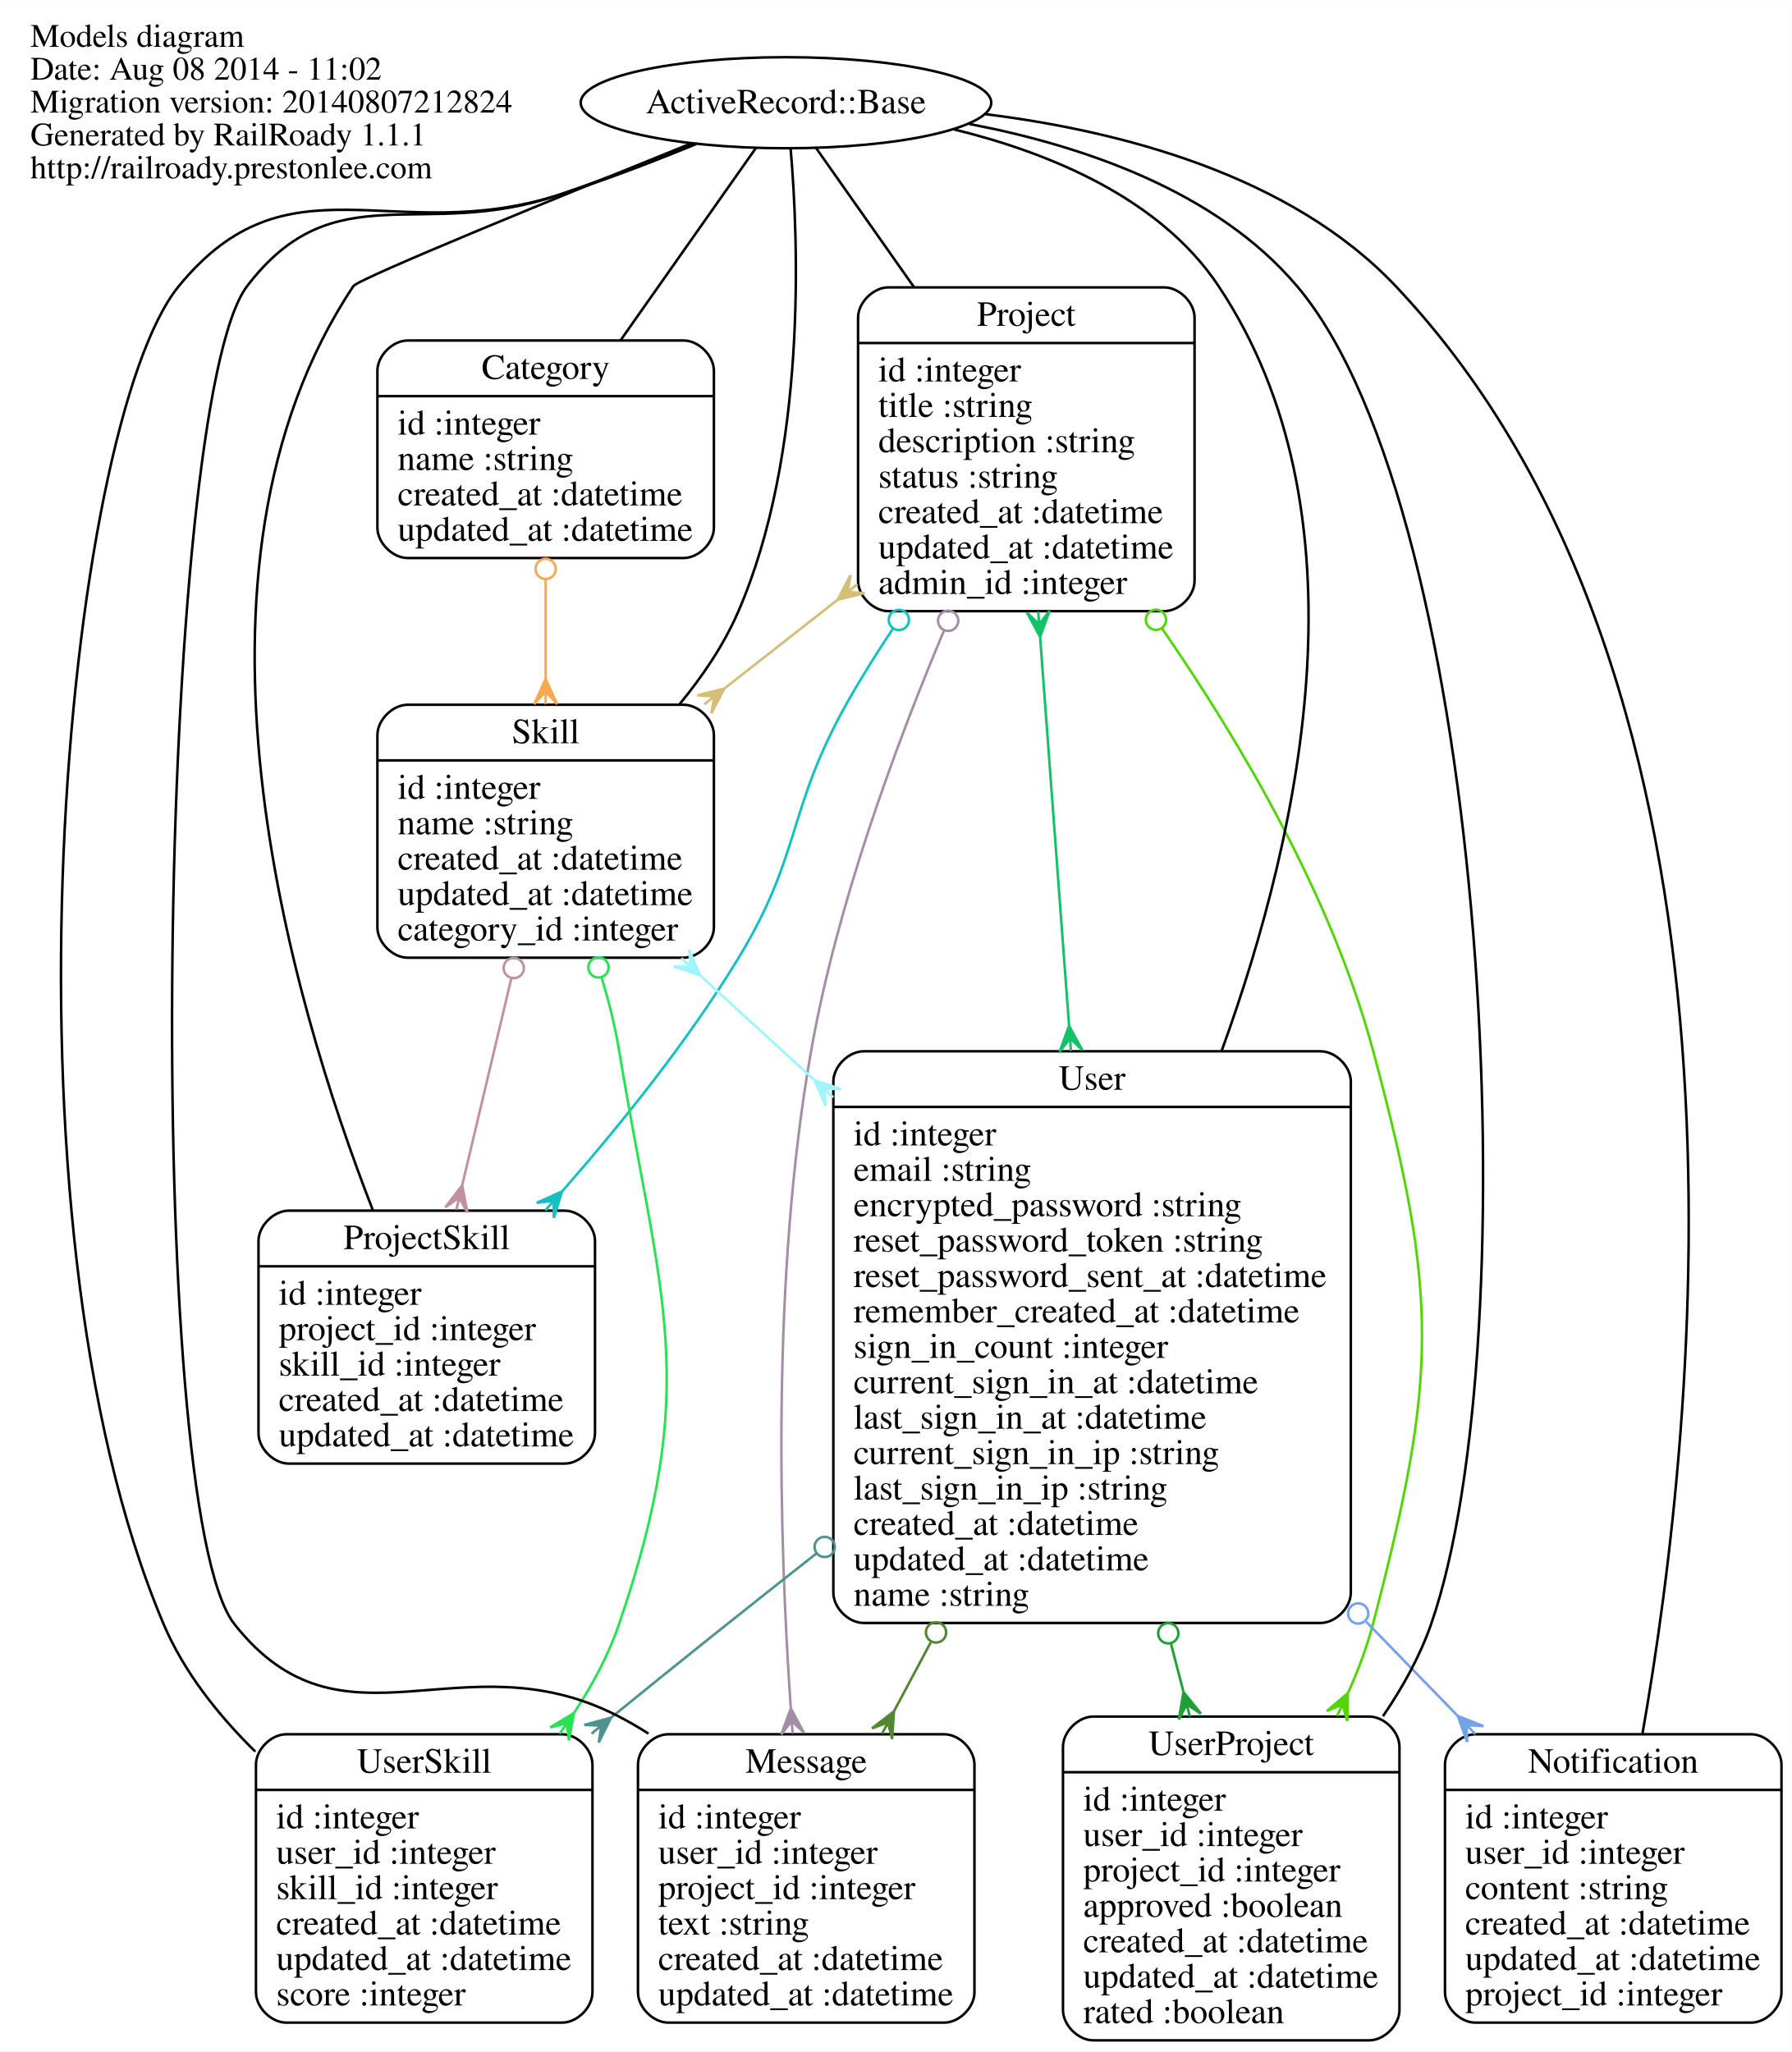
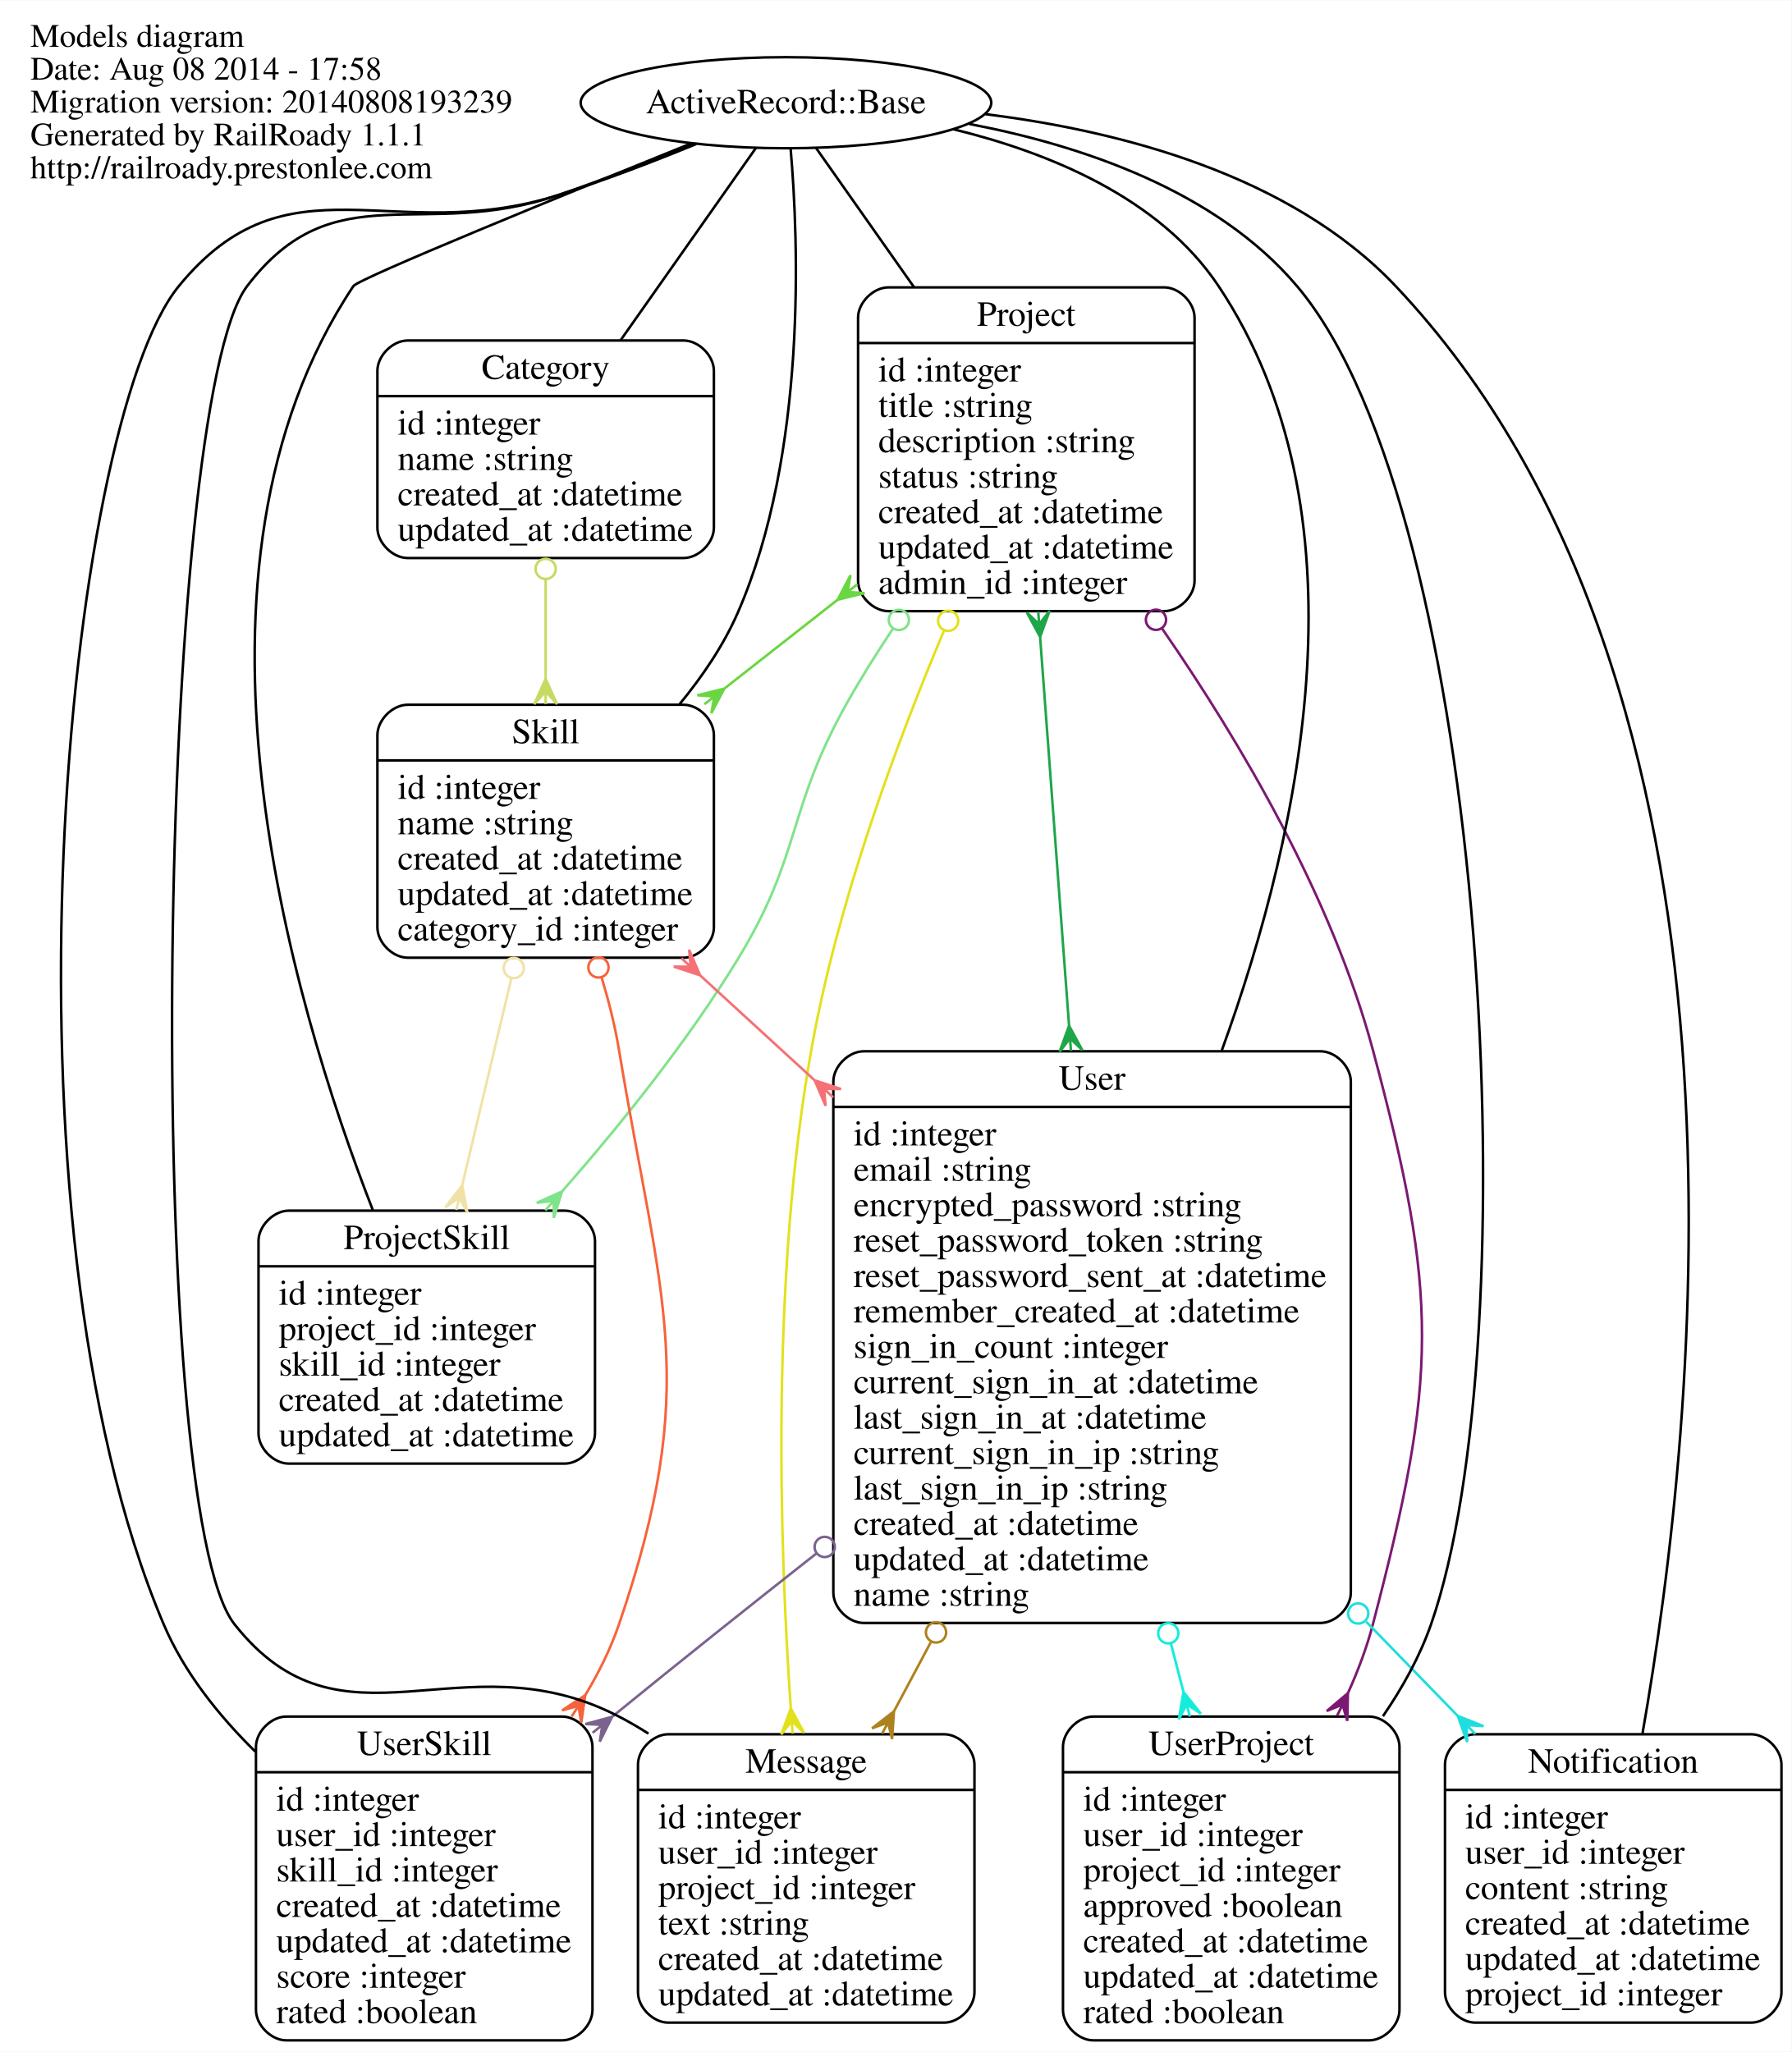
<svg xmlns="http://www.w3.org/2000/svg" width="708pt" height="811pt" viewBox="0.00 0.00 708.19 811.00">
  <g id="graph0" class="graph" transform="scale(1 1) rotate(0) translate(4 807)">
    <polygon fill="white" stroke="none" points="-4,4 -4,-807 704.193,-807 704.193,4 -4,4" />
    <g id="node1" class="node">
      <text text-anchor="start" x="8" y="-788.6" font-family="Times,serif" font-size="13.00">Models diagram</text>
-       <text text-anchor="start" x="8" y="-775.6" font-family="Times,serif" font-size="13.00">Date: Aug 08 2014 - 11:02</text>
-       <text text-anchor="start" x="8" y="-762.6" font-family="Times,serif" font-size="13.00">Migration version: 20140807212824</text>
+       <text text-anchor="start" x="8" y="-775.6" font-family="Times,serif" font-size="13.00">Date: Aug 08 2014 - 17:58</text>
+       <text text-anchor="start" x="8" y="-762.6" font-family="Times,serif" font-size="13.00">Migration version: 20140808193239</text>
      <text text-anchor="start" x="8" y="-749.6" font-family="Times,serif" font-size="13.00">Generated by RailRoady 1.1.1</text>
      <text text-anchor="start" x="8" y="-736.6" font-family="Times,serif" font-size="13.00">http://railroady.prestonlee.com</text>
    </g>
    <g id="node2" class="node">
      <path fill="none" stroke="black" d="M157.182,-586.5C157.182,-586.5 266.193,-586.5 266.193,-586.5 272.193,-586.5 278.193,-592.5 278.193,-598.5 278.193,-598.5 278.193,-660.5 278.193,-660.5 278.193,-666.5 272.193,-672.5 266.193,-672.5 266.193,-672.5 157.182,-672.5 157.182,-672.5 151.182,-672.5 145.182,-666.5 145.182,-660.5 145.182,-660.5 145.182,-598.5 145.182,-598.5 145.182,-592.5 151.182,-586.5 157.182,-586.5" />
      <text text-anchor="middle" x="211.688" y="-657.3" font-family="Times,serif" font-size="14.00">Category</text>
      <polyline fill="none" stroke="black" points="145.182,-650.5 278.193,-650.5 " />
      <text text-anchor="start" x="153.182" y="-635.3" font-family="Times,serif" font-size="14.00">id :integer</text>
      <text text-anchor="start" x="153.182" y="-621.3" font-family="Times,serif" font-size="14.00">name :string</text>
      <text text-anchor="start" x="153.182" y="-607.3" font-family="Times,serif" font-size="14.00">created_at :datetime</text>
      <text text-anchor="start" x="153.182" y="-593.3" font-family="Times,serif" font-size="14.00">updated_at :datetime</text>
    </g>
    <g id="node7" class="node">
      <path fill="none" stroke="black" d="M157.182,-428.5C157.182,-428.5 266.193,-428.5 266.193,-428.5 272.193,-428.5 278.193,-434.5 278.193,-440.5 278.193,-440.5 278.193,-516.5 278.193,-516.5 278.193,-522.5 272.193,-528.5 266.193,-528.5 266.193,-528.5 157.182,-528.5 157.182,-528.5 151.182,-528.5 145.182,-522.5 145.182,-516.5 145.182,-516.5 145.182,-440.5 145.182,-440.5 145.182,-434.5 151.182,-428.5 157.182,-428.5" />
      <text text-anchor="middle" x="211.688" y="-513.3" font-family="Times,serif" font-size="14.00">Skill</text>
      <polyline fill="none" stroke="black" points="145.182,-506.5 278.193,-506.5 " />
      <text text-anchor="start" x="153.182" y="-491.3" font-family="Times,serif" font-size="14.00">id :integer</text>
      <text text-anchor="start" x="153.182" y="-477.3" font-family="Times,serif" font-size="14.00">name :string</text>
      <text text-anchor="start" x="153.182" y="-463.3" font-family="Times,serif" font-size="14.00">created_at :datetime</text>
      <text text-anchor="start" x="153.182" y="-449.3" font-family="Times,serif" font-size="14.00">updated_at :datetime</text>
      <text text-anchor="start" x="153.182" y="-435.3" font-family="Times,serif" font-size="14.00">category_id :integer</text>
    </g>
    <g id="edge1" class="edge">
-       <path fill="none" stroke="#f4a953" d="M211.688,-578.047C211.688,-565.49 211.688,-551.913 211.688,-538.968" />
-       <ellipse fill="none" stroke="#f4a953" cx="211.688" cy="-582.201" rx="4" ry="4" />
-       <polygon fill="#f4a953" stroke="#f4a953" points="211.688,-538.753 216.188,-528.753 211.688,-533.753 211.688,-528.753 211.688,-528.753 211.688,-528.753 211.688,-533.753 207.188,-528.753 211.688,-538.753 211.688,-538.753" />
+       <path fill="none" stroke="#c5db62" d="M211.688,-578.047C211.688,-565.49 211.688,-551.913 211.688,-538.968" />
+       <ellipse fill="none" stroke="#c5db62" cx="211.688" cy="-582.201" rx="4" ry="4" />
+       <polygon fill="#c5db62" stroke="#c5db62" points="211.688,-538.753 216.188,-528.753 211.688,-533.753 211.688,-528.753 211.688,-528.753 211.688,-528.753 211.688,-533.753 207.188,-528.753 211.688,-538.753 211.688,-538.753" />
    </g>
    <g id="node3" class="node">
      <path fill="none" stroke="black" d="M260.182,-7.5C260.182,-7.5 369.193,-7.5 369.193,-7.5 375.193,-7.5 381.193,-13.5 381.193,-19.5 381.193,-19.5 381.193,-109.5 381.193,-109.5 381.193,-115.5 375.193,-121.5 369.193,-121.5 369.193,-121.5 260.182,-121.5 260.182,-121.5 254.182,-121.5 248.182,-115.5 248.182,-109.5 248.182,-109.5 248.182,-19.5 248.182,-19.5 248.182,-13.5 254.182,-7.5 260.182,-7.5" />
      <text text-anchor="middle" x="314.688" y="-106.3" font-family="Times,serif" font-size="14.00">Message</text>
      <polyline fill="none" stroke="black" points="248.182,-99.5 381.193,-99.5 " />
      <text text-anchor="start" x="256.182" y="-84.3" font-family="Times,serif" font-size="14.00">id :integer</text>
      <text text-anchor="start" x="256.182" y="-70.3" font-family="Times,serif" font-size="14.00">user_id :integer</text>
      <text text-anchor="start" x="256.182" y="-56.3" font-family="Times,serif" font-size="14.00">project_id :integer</text>
      <text text-anchor="start" x="256.182" y="-42.3" font-family="Times,serif" font-size="14.00">text :string</text>
      <text text-anchor="start" x="256.182" y="-28.3" font-family="Times,serif" font-size="14.00">created_at :datetime</text>
      <text text-anchor="start" x="256.182" y="-14.3" font-family="Times,serif" font-size="14.00">updated_at :datetime</text>
    </g>
    <g id="node4" class="node">
      <path fill="none" stroke="black" d="M579.182,-7.5C579.182,-7.5 688.193,-7.5 688.193,-7.5 694.193,-7.5 700.193,-13.5 700.193,-19.5 700.193,-19.5 700.193,-109.5 700.193,-109.5 700.193,-115.5 694.193,-121.5 688.193,-121.5 688.193,-121.5 579.182,-121.5 579.182,-121.5 573.182,-121.5 567.182,-115.5 567.182,-109.5 567.182,-109.5 567.182,-19.5 567.182,-19.5 567.182,-13.5 573.182,-7.5 579.182,-7.5" />
      <text text-anchor="middle" x="633.688" y="-106.3" font-family="Times,serif" font-size="14.00">Notification</text>
      <polyline fill="none" stroke="black" points="567.182,-99.5 700.193,-99.5 " />
      <text text-anchor="start" x="575.182" y="-84.3" font-family="Times,serif" font-size="14.00">id :integer</text>
      <text text-anchor="start" x="575.182" y="-70.3" font-family="Times,serif" font-size="14.00">user_id :integer</text>
      <text text-anchor="start" x="575.182" y="-56.3" font-family="Times,serif" font-size="14.00">content :string</text>
      <text text-anchor="start" x="575.182" y="-42.3" font-family="Times,serif" font-size="14.00">created_at :datetime</text>
      <text text-anchor="start" x="575.182" y="-28.3" font-family="Times,serif" font-size="14.00">updated_at :datetime</text>
      <text text-anchor="start" x="575.182" y="-14.3" font-family="Times,serif" font-size="14.00">project_id :integer</text>
    </g>
    <g id="node5" class="node">
      <path fill="none" stroke="black" d="M347.182,-565.5C347.182,-565.5 456.193,-565.5 456.193,-565.5 462.193,-565.5 468.193,-571.5 468.193,-577.5 468.193,-577.5 468.193,-681.5 468.193,-681.5 468.193,-687.5 462.193,-693.5 456.193,-693.5 456.193,-693.5 347.182,-693.5 347.182,-693.5 341.182,-693.5 335.182,-687.5 335.182,-681.5 335.182,-681.5 335.182,-577.5 335.182,-577.5 335.182,-571.5 341.182,-565.5 347.182,-565.5" />
      <text text-anchor="middle" x="401.688" y="-678.3" font-family="Times,serif" font-size="14.00">Project</text>
      <polyline fill="none" stroke="black" points="335.182,-671.5 468.193,-671.5 " />
      <text text-anchor="start" x="343.182" y="-656.3" font-family="Times,serif" font-size="14.00">id :integer</text>
      <text text-anchor="start" x="343.182" y="-642.3" font-family="Times,serif" font-size="14.00">title :string</text>
      <text text-anchor="start" x="343.182" y="-628.3" font-family="Times,serif" font-size="14.00">description :string</text>
      <text text-anchor="start" x="343.182" y="-614.3" font-family="Times,serif" font-size="14.00">status :string</text>
      <text text-anchor="start" x="343.182" y="-600.3" font-family="Times,serif" font-size="14.00">created_at :datetime</text>
      <text text-anchor="start" x="343.182" y="-586.3" font-family="Times,serif" font-size="14.00">updated_at :datetime</text>
      <text text-anchor="start" x="343.182" y="-572.3" font-family="Times,serif" font-size="14.00">admin_id :integer</text>
    </g>
    <g id="edge7" class="edge">
-       <path fill="none" stroke="#a48da6" d="M369.149,-557.819C349.723,-511.701 326.903,-449.582 316.688,-392 300.921,-303.127 303.994,-198.495 308.571,-132.091" />
-       <ellipse fill="none" stroke="#a48da6" cx="370.793" cy="-561.688" rx="4" ry="4" />
-       <polygon fill="#a48da6" stroke="#a48da6" points="308.596,-131.744 313.804,-122.094 308.955,-126.757 309.315,-121.77 309.315,-121.77 309.315,-121.77 308.955,-126.757 304.827,-121.447 308.596,-131.744 308.596,-131.744" />
+       <path fill="none" stroke="#e3e11b" d="M369.149,-557.819C349.723,-511.701 326.903,-449.582 316.688,-392 300.921,-303.127 303.994,-198.495 308.571,-132.091" />
+       <ellipse fill="none" stroke="#e3e11b" cx="370.793" cy="-561.688" rx="4" ry="4" />
+       <polygon fill="#e3e11b" stroke="#e3e11b" points="308.596,-131.744 313.804,-122.094 308.955,-126.757 309.315,-121.77 309.315,-121.77 309.315,-121.77 308.955,-126.757 304.827,-121.447 308.596,-131.744 308.596,-131.744" />
    </g>
    <g id="node6" class="node">
      <path fill="none" stroke="black" d="M110.182,-228.5C110.182,-228.5 219.193,-228.5 219.193,-228.5 225.193,-228.5 231.193,-234.5 231.193,-240.5 231.193,-240.5 231.193,-316.5 231.193,-316.5 231.193,-322.5 225.193,-328.5 219.193,-328.5 219.193,-328.5 110.182,-328.5 110.182,-328.5 104.182,-328.5 98.182,-322.5 98.182,-316.5 98.182,-316.5 98.182,-240.5 98.182,-240.5 98.182,-234.5 104.182,-228.5 110.182,-228.5" />
      <text text-anchor="middle" x="164.688" y="-313.3" font-family="Times,serif" font-size="14.00">ProjectSkill</text>
      <polyline fill="none" stroke="black" points="98.182,-306.5 231.193,-306.5 " />
      <text text-anchor="start" x="106.182" y="-291.3" font-family="Times,serif" font-size="14.00">id :integer</text>
      <text text-anchor="start" x="106.182" y="-277.3" font-family="Times,serif" font-size="14.00">project_id :integer</text>
      <text text-anchor="start" x="106.182" y="-263.3" font-family="Times,serif" font-size="14.00">skill_id :integer</text>
      <text text-anchor="start" x="106.182" y="-249.3" font-family="Times,serif" font-size="14.00">created_at :datetime</text>
      <text text-anchor="start" x="106.182" y="-235.3" font-family="Times,serif" font-size="14.00">updated_at :datetime</text>
    </g>
    <g id="edge8" class="edge">
-       <path fill="none" stroke="#14c0c1" d="M349.016,-558.654C342.508,-548.905 336.212,-538.85 330.688,-529 306.822,-486.448 313.069,-469.666 287.688,-428 267.953,-395.604 241.59,-362.792 218.333,-336.28" />
-       <ellipse fill="none" stroke="#14c0c1" cx="351.306" cy="-562.035" rx="4" ry="4" />
-       <polygon fill="#14c0c1" stroke="#14c0c1" points="218.178,-336.104 214.915,-325.635 214.862,-332.362 211.546,-328.619 211.546,-328.619 211.546,-328.619 214.862,-332.362 208.178,-331.603 218.178,-336.104 218.178,-336.104" />
+       <path fill="none" stroke="#7fe38a" d="M349.016,-558.654C342.508,-548.905 336.212,-538.85 330.688,-529 306.822,-486.448 313.069,-469.666 287.688,-428 267.953,-395.604 241.59,-362.792 218.333,-336.28" />
+       <ellipse fill="none" stroke="#7fe38a" cx="351.306" cy="-562.035" rx="4" ry="4" />
+       <polygon fill="#7fe38a" stroke="#7fe38a" points="218.178,-336.104 214.915,-325.635 214.862,-332.362 211.546,-328.619 211.546,-328.619 211.546,-328.619 214.862,-332.362 208.178,-331.603 218.178,-336.104 218.178,-336.104" />
    </g>
    <g id="edge9" class="edge">
-       <path fill="none" stroke="#d3bf76" d="M327.044,-569.963C312.351,-558.441 296.977,-546.385 282.418,-534.968" />
-       <polygon fill="#d3bf76" stroke="#d3bf76" points="327.099,-570.007 332.191,-579.719 331.034,-573.092 334.968,-576.178 334.968,-576.178 334.968,-576.178 331.034,-573.092 337.745,-572.637 327.099,-570.007 327.099,-570.007" />
-       <polygon fill="#d3bf76" stroke="#d3bf76" points="282.292,-534.869 277.2,-525.157 278.358,-531.783 274.423,-528.698 274.423,-528.698 274.423,-528.698 278.358,-531.783 271.646,-532.239 282.292,-534.869 282.292,-534.869" />
+       <path fill="none" stroke="#6ad642" d="M327.044,-569.963C312.351,-558.441 296.977,-546.385 282.418,-534.968" />
+       <polygon fill="#6ad642" stroke="#6ad642" points="327.099,-570.007 332.191,-579.719 331.034,-573.092 334.968,-576.178 334.968,-576.178 334.968,-576.178 331.034,-573.092 337.745,-572.637 327.099,-570.007 327.099,-570.007" />
+       <polygon fill="#6ad642" stroke="#6ad642" points="282.292,-534.869 277.2,-525.157 278.358,-531.783 274.423,-528.698 274.423,-528.698 274.423,-528.698 278.358,-531.783 271.646,-532.239 282.292,-534.869 282.292,-534.869" />
    </g>
    <g id="node8" class="node">
      <path fill="none" stroke="black" d="M337.41,-165.5C337.41,-165.5 517.966,-165.5 517.966,-165.5 523.966,-165.5 529.966,-171.5 529.966,-177.5 529.966,-177.5 529.966,-379.5 529.966,-379.5 529.966,-385.5 523.966,-391.5 517.966,-391.5 517.966,-391.5 337.41,-391.5 337.41,-391.5 331.41,-391.5 325.41,-385.5 325.41,-379.5 325.41,-379.5 325.41,-177.5 325.41,-177.5 325.41,-171.5 331.41,-165.5 337.41,-165.5" />
      <text text-anchor="middle" x="427.688" y="-376.3" font-family="Times,serif" font-size="14.00">User</text>
      <polyline fill="none" stroke="black" points="325.41,-369.5 529.966,-369.5 " />
      <text text-anchor="start" x="333.41" y="-354.3" font-family="Times,serif" font-size="14.00">id :integer</text>
      <text text-anchor="start" x="333.41" y="-340.3" font-family="Times,serif" font-size="14.00">email :string</text>
      <text text-anchor="start" x="333.41" y="-326.3" font-family="Times,serif" font-size="14.00">encrypted_password :string</text>
      <text text-anchor="start" x="333.41" y="-312.3" font-family="Times,serif" font-size="14.00">reset_password_token :string</text>
      <text text-anchor="start" x="333.41" y="-298.3" font-family="Times,serif" font-size="14.00">reset_password_sent_at :datetime</text>
      <text text-anchor="start" x="333.41" y="-284.3" font-family="Times,serif" font-size="14.00">remember_created_at :datetime</text>
      <text text-anchor="start" x="333.41" y="-270.3" font-family="Times,serif" font-size="14.00">sign_in_count :integer</text>
      <text text-anchor="start" x="333.41" y="-256.3" font-family="Times,serif" font-size="14.00">current_sign_in_at :datetime</text>
      <text text-anchor="start" x="333.41" y="-242.3" font-family="Times,serif" font-size="14.00">last_sign_in_at :datetime</text>
      <text text-anchor="start" x="333.41" y="-228.3" font-family="Times,serif" font-size="14.00">current_sign_in_ip :string</text>
      <text text-anchor="start" x="333.41" y="-214.3" font-family="Times,serif" font-size="14.00">last_sign_in_ip :string</text>
      <text text-anchor="start" x="333.41" y="-200.3" font-family="Times,serif" font-size="14.00">created_at :datetime</text>
      <text text-anchor="start" x="333.41" y="-186.3" font-family="Times,serif" font-size="14.00">updated_at :datetime</text>
      <text text-anchor="start" x="333.41" y="-172.3" font-family="Times,serif" font-size="14.00">name :string</text>
    </g>
    <g id="edge6" class="edge">
-       <path fill="none" stroke="#14c168" d="M407.154,-555.125C410.463,-510.708 414.766,-452.945 418.578,-401.779" />
-       <polygon fill="#14c168" stroke="#14c168" points="407.139,-555.326 401.909,-564.964 406.768,-560.313 406.396,-565.299 406.396,-565.299 406.396,-565.299 406.768,-560.313 410.884,-565.633 407.139,-555.326 407.139,-555.326" />
-       <polygon fill="#14c168" stroke="#14c168" points="418.59,-401.612 423.821,-391.974 418.962,-396.626 419.333,-391.64 419.333,-391.64 419.333,-391.64 418.962,-396.626 414.846,-391.306 418.59,-401.612 418.59,-401.612" />
+       <path fill="none" stroke="#1fa649" d="M407.154,-555.125C410.463,-510.708 414.766,-452.945 418.578,-401.779" />
+       <polygon fill="#1fa649" stroke="#1fa649" points="407.139,-555.326 401.909,-564.964 406.768,-560.313 406.396,-565.299 406.396,-565.299 406.396,-565.299 406.768,-560.313 410.884,-565.633 407.139,-555.326 407.139,-555.326" />
+       <polygon fill="#1fa649" stroke="#1fa649" points="418.59,-401.612 423.821,-391.974 418.962,-396.626 419.333,-391.64 419.333,-391.64 419.333,-391.64 418.962,-396.626 414.846,-391.306 418.59,-401.612 418.59,-401.612" />
    </g>
    <g id="node9" class="node">
      <path fill="none" stroke="black" d="M428.182,-0.5C428.182,-0.5 537.193,-0.5 537.193,-0.5 543.193,-0.5 549.193,-6.5 549.193,-12.5 549.193,-12.5 549.193,-116.5 549.193,-116.5 549.193,-122.5 543.193,-128.5 537.193,-128.5 537.193,-128.5 428.182,-128.5 428.182,-128.5 422.182,-128.5 416.182,-122.5 416.182,-116.5 416.182,-116.5 416.182,-12.5 416.182,-12.5 416.182,-6.5 422.182,-0.5 428.182,-0.5" />
      <text text-anchor="middle" x="482.688" y="-113.3" font-family="Times,serif" font-size="14.00">UserProject</text>
      <polyline fill="none" stroke="black" points="416.182,-106.5 549.193,-106.5 " />
      <text text-anchor="start" x="424.182" y="-91.3" font-family="Times,serif" font-size="14.00">id :integer</text>
      <text text-anchor="start" x="424.182" y="-77.3" font-family="Times,serif" font-size="14.00">user_id :integer</text>
      <text text-anchor="start" x="424.182" y="-63.3" font-family="Times,serif" font-size="14.00">project_id :integer</text>
      <text text-anchor="start" x="424.182" y="-49.3" font-family="Times,serif" font-size="14.00">approved :boolean</text>
      <text text-anchor="start" x="424.182" y="-35.3" font-family="Times,serif" font-size="14.00">created_at :datetime</text>
      <text text-anchor="start" x="424.182" y="-21.3" font-family="Times,serif" font-size="14.00">updated_at :datetime</text>
      <text text-anchor="start" x="424.182" y="-7.3" font-family="Times,serif" font-size="14.00">rated :boolean</text>
    </g>
    <g id="edge5" class="edge">
-       <path fill="none" stroke="#54d509" d="M455.387,-558.584C486.401,-513.673 522.407,-452.586 538.688,-392 564.87,-294.568 564.265,-262.593 538.688,-165 536.301,-155.892 532.872,-146.738 528.869,-137.87" />
-       <ellipse fill="none" stroke="#54d509" cx="452.942" cy="-562.089" rx="4" ry="4" />
-       <polygon fill="#54d509" stroke="#54d509" points="528.821,-137.768 528.571,-126.805 526.666,-133.256 524.51,-128.744 524.51,-128.744 524.51,-128.744 526.666,-133.256 520.45,-130.684 528.821,-137.768 528.821,-137.768" />
+       <path fill="none" stroke="#7b1972" d="M455.387,-558.584C486.401,-513.673 522.407,-452.586 538.688,-392 564.87,-294.568 564.265,-262.593 538.688,-165 536.301,-155.892 532.872,-146.738 528.869,-137.87" />
+       <ellipse fill="none" stroke="#7b1972" cx="452.942" cy="-562.089" rx="4" ry="4" />
+       <polygon fill="#7b1972" stroke="#7b1972" points="528.821,-137.768 528.571,-126.805 526.666,-133.256 524.51,-128.744 524.51,-128.744 524.51,-128.744 526.666,-133.256 520.45,-130.684 528.821,-137.768 528.821,-137.768" />
    </g>
    <g id="edge14" class="edge">
-       <path fill="none" stroke="#c0919f" d="M198.11,-420.301C192.042,-394.738 184.893,-364.622 178.768,-338.816" />
-       <ellipse fill="none" stroke="#c0919f" cx="199.086" cy="-424.41" rx="4" ry="4" />
-       <polygon fill="#c0919f" stroke="#c0919f" points="178.697,-338.518 180.766,-327.749 177.542,-333.653 176.387,-328.788 176.387,-328.788 176.387,-328.788 177.542,-333.653 172.009,-329.828 178.697,-338.518 178.697,-338.518" />
+       <path fill="none" stroke="#f0e2a7" d="M198.11,-420.301C192.042,-394.738 184.893,-364.622 178.768,-338.816" />
+       <ellipse fill="none" stroke="#f0e2a7" cx="199.086" cy="-424.41" rx="4" ry="4" />
+       <polygon fill="#f0e2a7" stroke="#f0e2a7" points="178.697,-338.518 180.766,-327.749 177.542,-333.653 176.387,-328.788 176.387,-328.788 176.387,-328.788 177.542,-333.653 172.009,-329.828 178.697,-338.518 178.697,-338.518" />
    </g>
    <g id="edge13" class="edge">
-       <path fill="none" stroke="#9ff5fb" d="M272.767,-421.51C286.875,-408.578 302.308,-394.431 317.794,-380.236" />
-       <polygon fill="#9ff5fb" stroke="#9ff5fb" points="272.73,-421.544 262.318,-424.985 269.044,-424.923 265.359,-428.302 265.359,-428.302 265.359,-428.302 269.044,-424.923 268.399,-431.619 272.73,-421.544 272.73,-421.544" />
-       <polygon fill="#9ff5fb" stroke="#9ff5fb" points="318.023,-380.026 328.435,-376.586 321.709,-376.648 325.394,-373.269 325.394,-373.269 325.394,-373.269 321.709,-376.648 322.354,-369.952 318.023,-380.026 318.023,-380.026" />
+       <path fill="none" stroke="#f57175" d="M272.767,-421.51C286.875,-408.578 302.308,-394.431 317.794,-380.236" />
+       <polygon fill="#f57175" stroke="#f57175" points="272.73,-421.544 262.318,-424.985 269.044,-424.923 265.359,-428.302 265.359,-428.302 265.359,-428.302 269.044,-424.923 268.399,-431.619 272.73,-421.544 272.73,-421.544" />
+       <polygon fill="#f57175" stroke="#f57175" points="318.023,-380.026 328.435,-376.586 321.709,-376.648 325.394,-373.269 325.394,-373.269 325.394,-373.269 321.709,-376.648 322.354,-369.952 318.023,-380.026 318.023,-380.026" />
    </g>
    <g id="node10" class="node">
-       <path fill="none" stroke="black" d="M109.182,-7.5C109.182,-7.5 218.193,-7.5 218.193,-7.5 224.193,-7.5 230.193,-13.5 230.193,-19.5 230.193,-19.5 230.193,-109.5 230.193,-109.5 230.193,-115.5 224.193,-121.5 218.193,-121.5 218.193,-121.5 109.182,-121.5 109.182,-121.5 103.182,-121.5 97.182,-115.5 97.182,-109.5 97.182,-109.5 97.182,-19.5 97.182,-19.5 97.182,-13.5 103.182,-7.5 109.182,-7.5" />
-       <text text-anchor="middle" x="163.688" y="-106.3" font-family="Times,serif" font-size="14.00">UserSkill</text>
-       <polyline fill="none" stroke="black" points="97.182,-99.5 230.193,-99.5 " />
-       <text text-anchor="start" x="105.182" y="-84.3" font-family="Times,serif" font-size="14.00">id :integer</text>
-       <text text-anchor="start" x="105.182" y="-70.3" font-family="Times,serif" font-size="14.00">user_id :integer</text>
-       <text text-anchor="start" x="105.182" y="-56.3" font-family="Times,serif" font-size="14.00">skill_id :integer</text>
-       <text text-anchor="start" x="105.182" y="-42.3" font-family="Times,serif" font-size="14.00">created_at :datetime</text>
-       <text text-anchor="start" x="105.182" y="-28.3" font-family="Times,serif" font-size="14.00">updated_at :datetime</text>
-       <text text-anchor="start" x="105.182" y="-14.3" font-family="Times,serif" font-size="14.00">score :integer</text>
+       <path fill="none" stroke="black" d="M109.182,-0.5C109.182,-0.5 218.193,-0.5 218.193,-0.5 224.193,-0.5 230.193,-6.5 230.193,-12.5 230.193,-12.5 230.193,-116.5 230.193,-116.5 230.193,-122.5 224.193,-128.5 218.193,-128.5 218.193,-128.5 109.182,-128.5 109.182,-128.5 103.182,-128.5 97.182,-122.5 97.182,-116.5 97.182,-116.5 97.182,-12.5 97.182,-12.5 97.182,-6.5 103.182,-0.5 109.182,-0.5" />
+       <text text-anchor="middle" x="163.688" y="-113.3" font-family="Times,serif" font-size="14.00">UserSkill</text>
+       <polyline fill="none" stroke="black" points="97.182,-106.5 230.193,-106.5 " />
+       <text text-anchor="start" x="105.182" y="-91.3" font-family="Times,serif" font-size="14.00">id :integer</text>
+       <text text-anchor="start" x="105.182" y="-77.3" font-family="Times,serif" font-size="14.00">user_id :integer</text>
+       <text text-anchor="start" x="105.182" y="-63.3" font-family="Times,serif" font-size="14.00">skill_id :integer</text>
+       <text text-anchor="start" x="105.182" y="-49.3" font-family="Times,serif" font-size="14.00">created_at :datetime</text>
+       <text text-anchor="start" x="105.182" y="-35.3" font-family="Times,serif" font-size="14.00">updated_at :datetime</text>
+       <text text-anchor="start" x="105.182" y="-21.3" font-family="Times,serif" font-size="14.00">score :integer</text>
+       <text text-anchor="start" x="105.182" y="-7.3" font-family="Times,serif" font-size="14.00">rated :boolean</text>
    </g>
    <g id="edge12" class="edge">
-       <path fill="none" stroke="#28e254" d="M233.832,-420.642C236.675,-411.206 239.133,-401.424 240.688,-392 257.11,-292.457 273.313,-260.468 240.688,-165 236.522,-152.812 230.19,-140.959 222.911,-129.934" />
-       <ellipse fill="none" stroke="#28e254" cx="232.568" cy="-424.656" rx="4" ry="4" />
-       <polygon fill="#28e254" stroke="#28e254" points="222.88,-129.889 220.877,-119.108 220.03,-125.781 217.18,-121.673 217.18,-121.673 217.18,-121.673 220.03,-125.781 213.482,-124.238 222.88,-129.889 222.88,-129.889" />
+       <path fill="none" stroke="#f7633b" d="M233.832,-420.642C236.675,-411.206 239.133,-401.424 240.688,-392 257.11,-292.457 273.313,-260.468 240.688,-165 237.396,-155.367 232.75,-145.944 227.353,-136.973" />
+       <ellipse fill="none" stroke="#f7633b" cx="232.568" cy="-424.656" rx="4" ry="4" />
+       <polygon fill="#f7633b" stroke="#f7633b" points="227.341,-136.953 225.764,-126.101 224.655,-132.736 221.968,-128.519 221.968,-128.519 221.968,-128.519 224.655,-132.736 218.173,-130.936 227.341,-136.953 227.341,-136.953" />
    </g>
    <g id="edge19" class="edge">
-       <path fill="none" stroke="#518732" d="M363.928,-157.881C358.965,-148.569 354.078,-139.4 349.424,-130.668" />
-       <ellipse fill="none" stroke="#518732" cx="365.997" cy="-161.762" rx="4" ry="4" />
-       <polygon fill="#518732" stroke="#518732" points="349.368,-130.563 348.635,-119.621 347.016,-126.15 344.664,-121.738 344.664,-121.738 344.664,-121.738 347.016,-126.15 340.693,-123.855 349.368,-130.563 349.368,-130.563" />
+       <path fill="none" stroke="#ad821e" d="M363.928,-157.881C358.965,-148.569 354.078,-139.4 349.424,-130.668" />
+       <ellipse fill="none" stroke="#ad821e" cx="365.997" cy="-161.762" rx="4" ry="4" />
+       <polygon fill="#ad821e" stroke="#ad821e" points="349.368,-130.563 348.635,-119.621 347.016,-126.15 344.664,-121.738 344.664,-121.738 344.664,-121.738 347.016,-126.15 340.693,-123.855 349.368,-130.563 349.368,-130.563" />
    </g>
    <g id="edge18" class="edge">
-       <path fill="none" stroke="#75a2e6" d="M536.046,-165.986C548.434,-153.237 560.717,-140.596 572.178,-128.801" />
-       <ellipse fill="none" stroke="#75a2e6" cx="532.872" cy="-169.252" rx="4" ry="4" />
-       <polygon fill="#75a2e6" stroke="#75a2e6" points="572.233,-128.745 582.429,-124.709 575.717,-125.159 579.201,-121.573 579.201,-121.573 579.201,-121.573 575.717,-125.159 575.974,-118.437 572.233,-128.745 572.233,-128.745" />
+       <path fill="none" stroke="#1fdedd" d="M536.046,-165.986C548.434,-153.237 560.717,-140.596 572.178,-128.801" />
+       <ellipse fill="none" stroke="#1fdedd" cx="532.872" cy="-169.252" rx="4" ry="4" />
+       <polygon fill="#1fdedd" stroke="#1fdedd" points="572.233,-128.745 582.429,-124.709 575.717,-125.159 579.201,-121.573 579.201,-121.573 579.201,-121.573 575.717,-125.159 575.974,-118.437 572.233,-128.745 572.233,-128.745" />
    </g>
    <g id="edge17" class="edge">
-       <path fill="none" stroke="#1f9f38" d="M458.863,-157.333C460.507,-150.998 462.132,-144.732 463.716,-138.627" />
-       <ellipse fill="none" stroke="#1f9f38" cx="457.803" cy="-161.42" rx="4" ry="4" />
-       <polygon fill="#1f9f38" stroke="#1f9f38" points="463.826,-138.201 470.694,-129.652 465.082,-133.362 466.338,-128.522 466.338,-128.522 466.338,-128.522 465.082,-133.362 461.982,-127.392 463.826,-138.201 463.826,-138.201" />
+       <path fill="none" stroke="#14eddb" d="M458.863,-157.333C460.507,-150.998 462.132,-144.732 463.716,-138.627" />
+       <ellipse fill="none" stroke="#14eddb" cx="457.803" cy="-161.42" rx="4" ry="4" />
+       <polygon fill="#14eddb" stroke="#14eddb" points="463.826,-138.201 470.694,-129.652 465.082,-133.362 466.338,-128.522 466.338,-128.522 466.338,-128.522 465.082,-133.362 461.982,-127.392 463.826,-138.201 463.826,-138.201" />
    </g>
    <g id="edge16" class="edge">
-       <path fill="none" stroke="#4f9292" d="M318.823,-193.064C292.444,-172.302 264.432,-150.001 238.688,-129 238.324,-128.703 237.96,-128.406 237.595,-128.107" />
-       <ellipse fill="none" stroke="#4f9292" cx="321.99" cy="-195.554" rx="4" ry="4" />
-       <polygon fill="#4f9292" stroke="#4f9292" points="237.557,-128.076 232.688,-118.25 233.694,-124.902 229.831,-121.727 229.831,-121.727 229.831,-121.727 233.694,-124.902 226.974,-125.203 237.557,-128.076 237.557,-128.076" />
+       <path fill="none" stroke="#7b638e" d="M318.823,-193.064C292.444,-172.302 264.432,-150.001 238.688,-129 238.514,-128.858 238.341,-128.717 238.167,-128.575" />
+       <ellipse fill="none" stroke="#7b638e" cx="321.99" cy="-195.554" rx="4" ry="4" />
+       <polygon fill="#7b638e" stroke="#7b638e" points="237.966,-128.41 233.094,-118.586 234.102,-125.236 230.238,-122.063 230.238,-122.063 230.238,-122.063 234.102,-125.236 227.382,-125.541 237.966,-128.41 237.966,-128.41" />
    </g>
    <g id="node11" class="node">
      <ellipse fill="none" stroke="black" cx="306.688" cy="-766.5" rx="81.142" ry="18" />
      <text text-anchor="middle" x="306.688" y="-762.3" font-family="Times,serif" font-size="14.00">ActiveRecord::Base</text>
    </g>
    <g id="edge2" class="edge">
      <path fill="none" stroke="black" d="M294.848,-748.675C281.518,-729.732 259.358,-698.242 241.264,-672.53" />
    </g>
    <g id="edge3" class="edge">
      <path fill="none" stroke="black" d="M270.186,-750.229C253.935,-743.657 234.484,-736.1 216.688,-730 162.805,-711.531 128.219,-739.3 93.688,-694 58.053,-647.253 52.261,-211.133 88.688,-165 131.443,-110.853 178.124,-160.141 239.688,-129 243.951,-126.844 248.178,-124.4 252.327,-121.756" />
    </g>
    <g id="edge4" class="edge">
      <path fill="none" stroke="black" d="M385.58,-761.973C438.547,-755.377 506.017,-738.086 547.688,-694 698.045,-534.929 666.774,-244.027 645.267,-121.872" />
    </g>
    <g id="edge10" class="edge">
      <path fill="none" stroke="black" d="M318.527,-748.675C328.376,-734.68 343.044,-713.836 357.331,-693.533" />
    </g>
    <g id="edge11" class="edge">
      <path fill="none" stroke="black" d="M269.29,-750.462C219.568,-730.383 137.672,-696.98 135.688,-694 60.83,-581.562 110.996,-411.846 143.34,-328.799" />
    </g>
    <g id="edge15" class="edge">
      <path fill="none" stroke="black" d="M308.53,-748.251C311.629,-712.413 315.11,-627.996 287.688,-565 282.06,-552.071 273.708,-539.737 264.575,-528.662" />
    </g>
    <g id="edge20" class="edge">
      <path fill="none" stroke="black" d="M372.905,-755.999C410.435,-746.852 454.416,-728.954 477.688,-694 536.937,-605.006 511.312,-480.96 478.948,-391.798" />
    </g>
    <g id="edge21" class="edge">
      <path fill="none" stroke="black" d="M379.148,-758.098C423.056,-749.731 476.611,-731.916 508.688,-694 584.993,-603.803 600.589,-276.556 561.688,-165 557.258,-152.296 550.453,-139.996 542.658,-128.63" />
    </g>
    <g id="edge22" class="edge">
      <path fill="none" stroke="black" d="M271.19,-750.168C254.793,-743.431 234.949,-735.761 216.688,-730 151.305,-709.371 110.106,-747.059 66.688,-694 21.712,-639.037 -7.869,-326.547 60.688,-165 68.701,-146.118 82.246,-129.072 96.926,-114.641" />
    </g>
  </g>
</svg>
